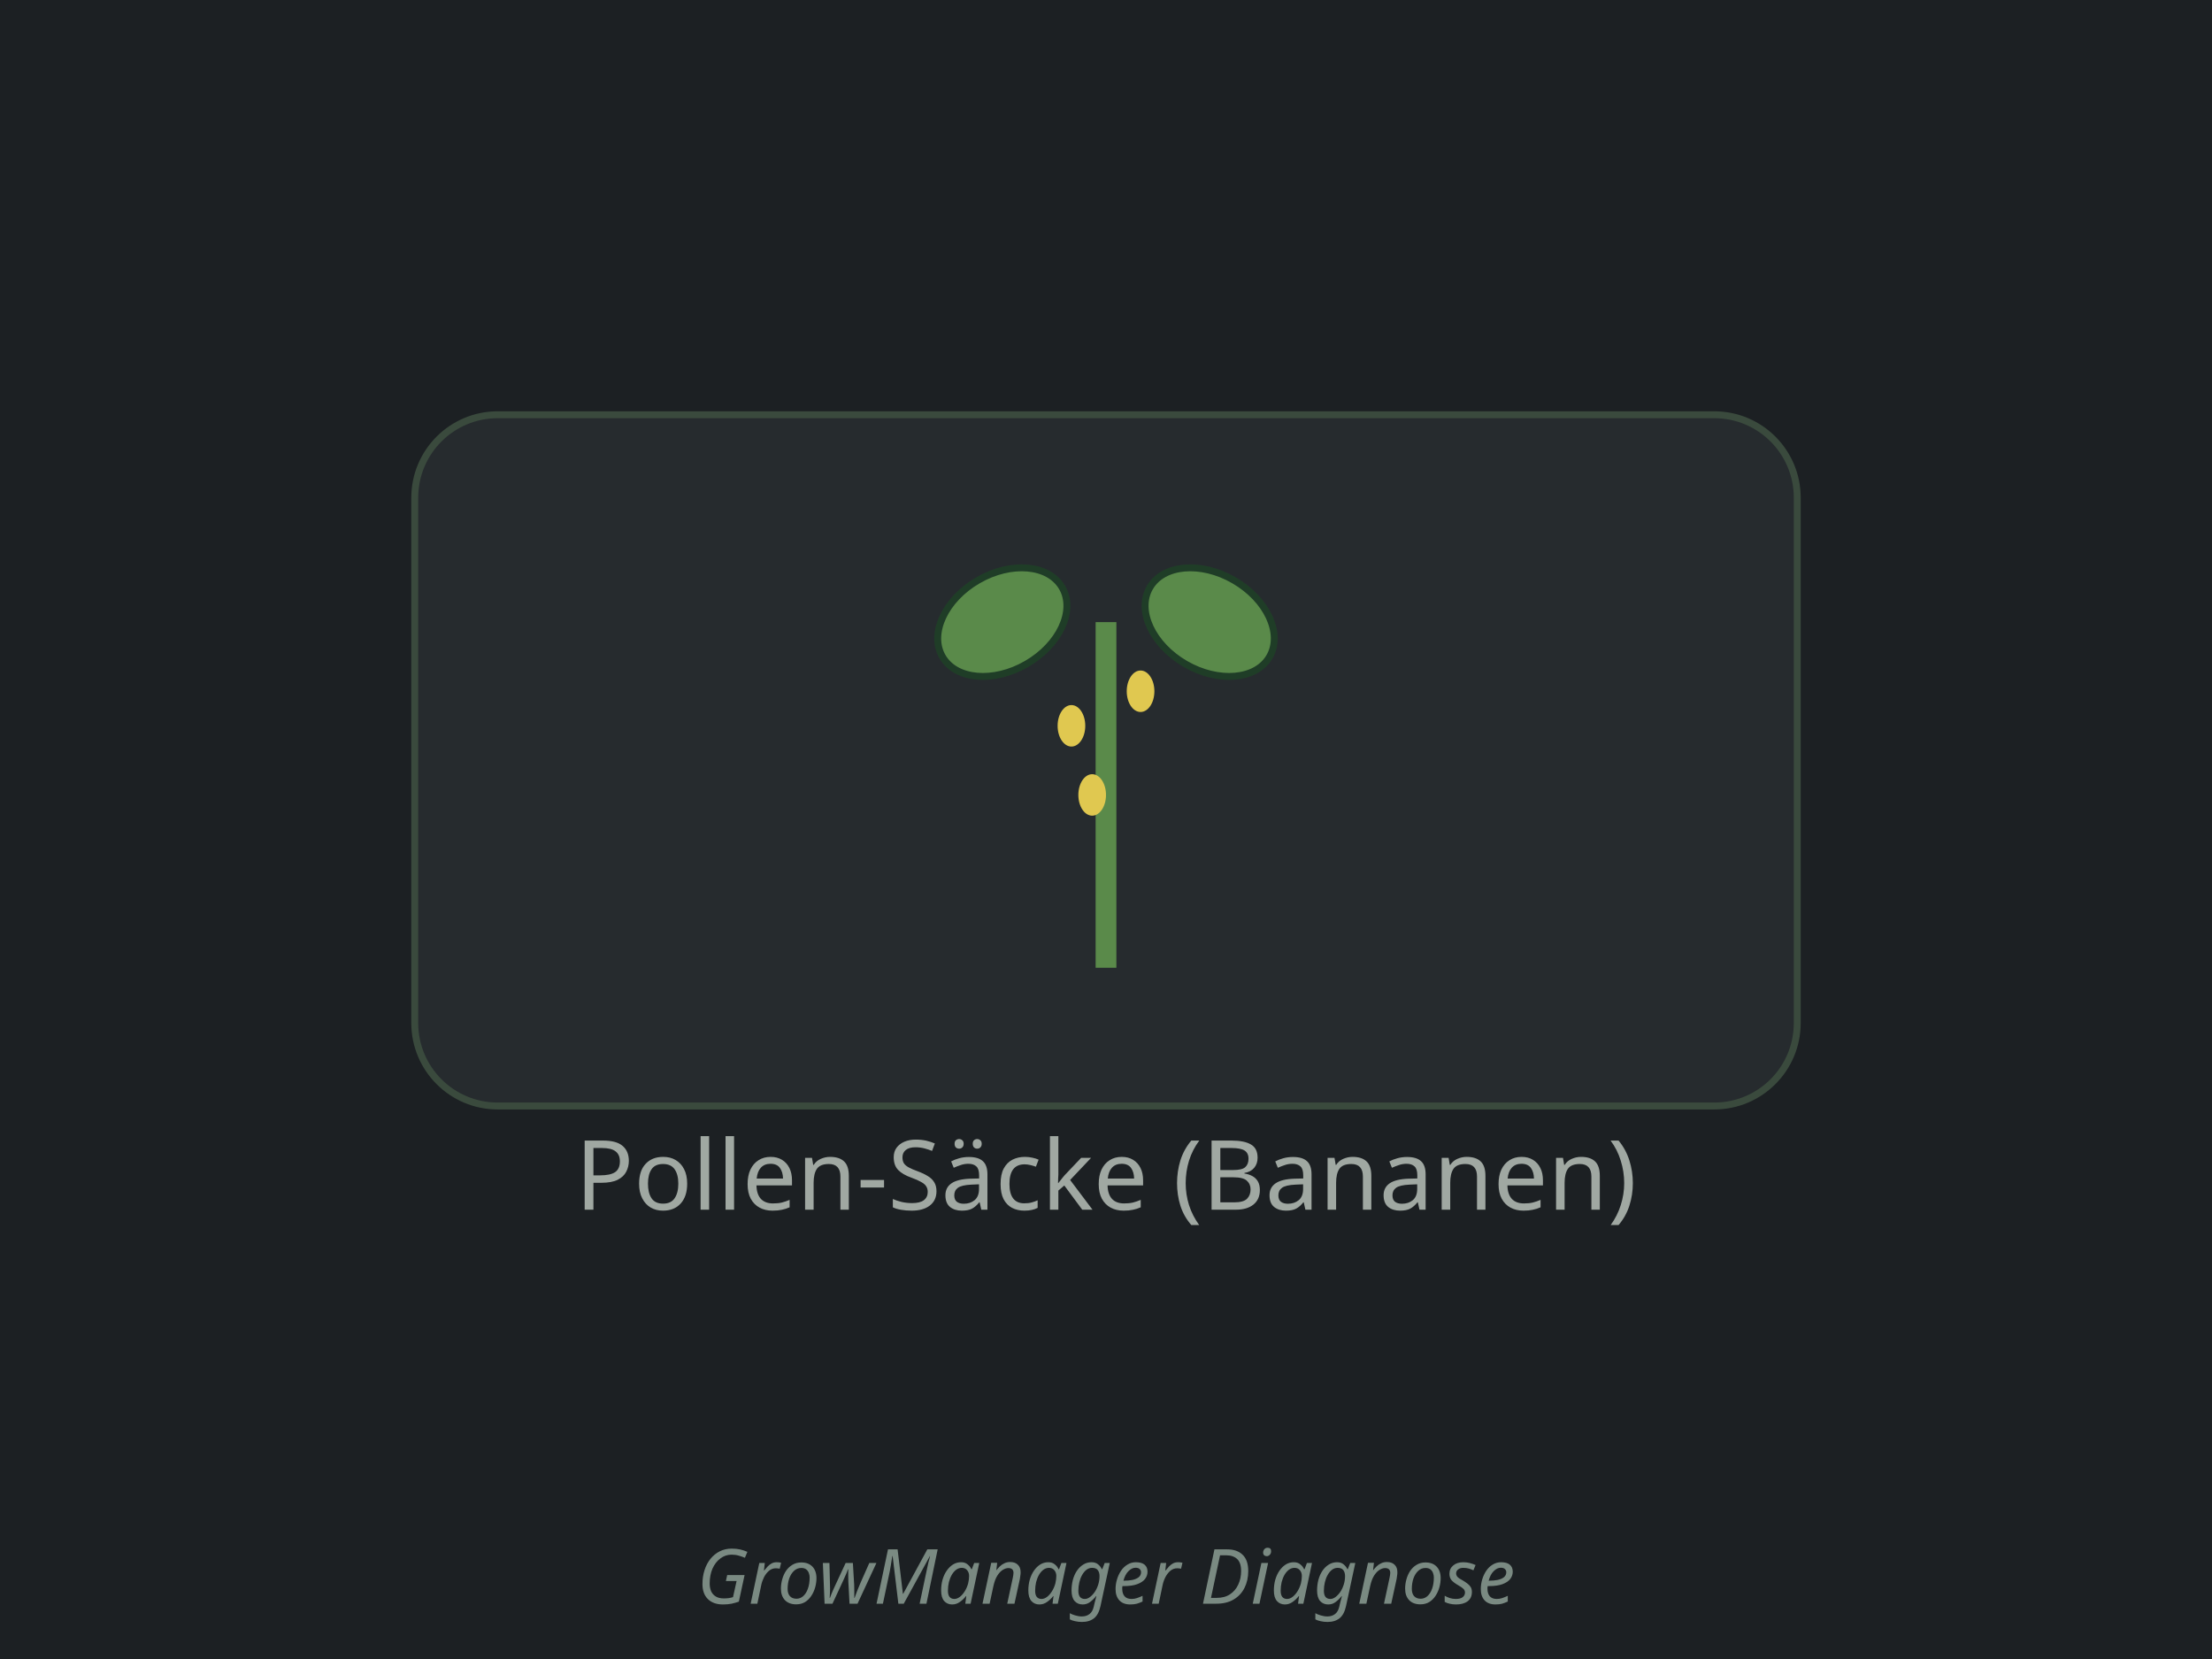
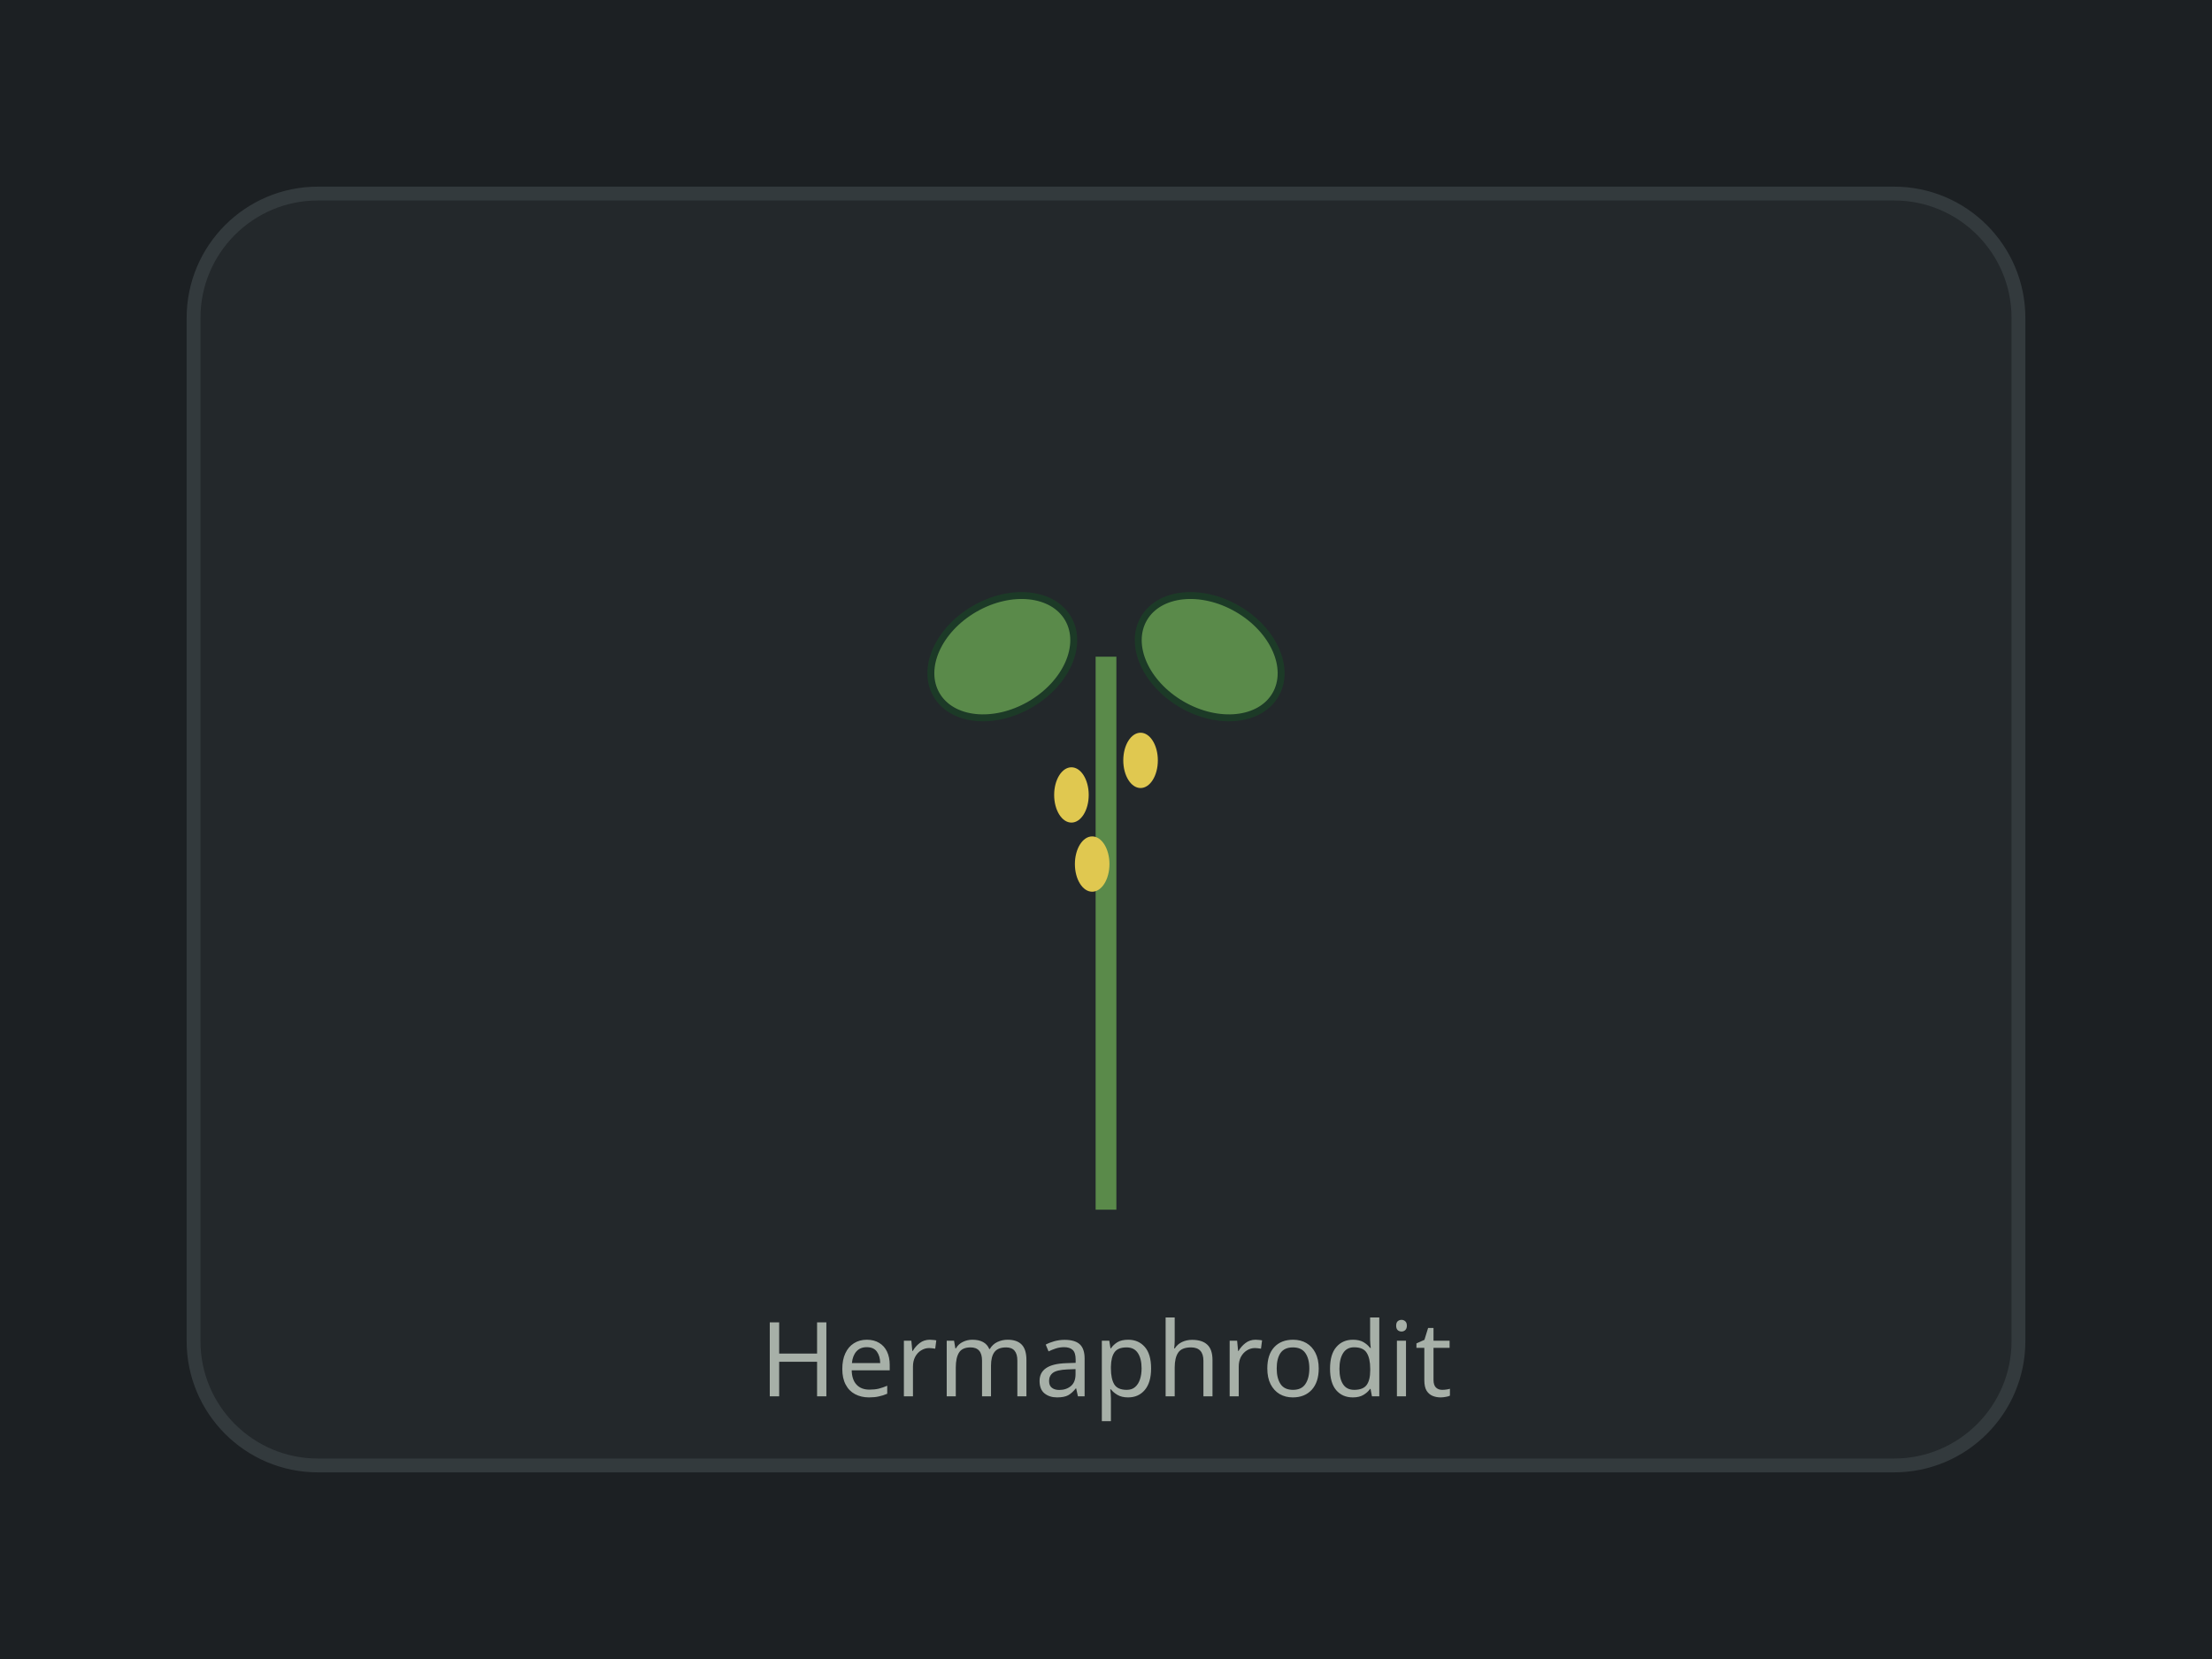
<svg xmlns="http://www.w3.org/2000/svg" viewBox="0 0 320 240" width="320" height="240">
  <rect width="320" height="240" fill="#1c2023" />
-   <rect x="60" y="60" width="200" height="100" rx="12" fill="#262b2e" stroke="#3a4a3d" />
-   <line x1="160" y1="140" x2="160" y2="90" stroke="#5a8a4a" stroke-width="3" />
-   <ellipse cx="145" cy="90" rx="10" ry="7" fill="#5a8a4a" stroke="#1f3d27" stroke-width="1" transform="rotate(-30 145 90)" />
-   <ellipse cx="175" cy="90" rx="10" ry="7" fill="#5a8a4a" stroke="#1f3d27" stroke-width="1" transform="rotate(30 175 90)" />
-   <ellipse cx="155" cy="105" rx="2" ry="3" fill="#e0c850" />
-   <ellipse cx="165" cy="100" rx="2" ry="3" fill="#e0c850" />
-   <ellipse cx="158" cy="115" rx="2" ry="3" fill="#e0c850" />
-   <text x="160" y="175" text-anchor="middle" fill="#a0a8a2" font-size="14" font-family="sans-serif">Pollen-Säcke (Bananen)</text>
-   <text x="160" y="232" text-anchor="middle" fill="#7a8a82" font-size="11" font-family="sans-serif" font-style="italic">GrowManager Diagnose</text>
+   <rect x="28" y="28" width="264" height="184" rx="18" fill="#23282b" stroke="#333a3d" stroke-width="2" />
+   <g transform="translate(160,120)">
+     <line x1="0" y1="55" x2="0" y2="-25" stroke="#5a8a4a" stroke-width="3" />
+     <ellipse cx="-15" cy="-25" rx="11" ry="8" fill="#5a8a4a" stroke="#1c3a27" stroke-width="1" transform="rotate(-30 -15 -25)" />
+     <ellipse cx="15" cy="-25" rx="11" ry="8" fill="#5a8a4a" stroke="#1c3a27" stroke-width="1" transform="rotate(30 15 -25)" />
+     <ellipse cx="-5" cy="-5" rx="2.5" ry="4" fill="#e0c850" />
+     <ellipse cx="5" cy="-10" rx="2.5" ry="4" fill="#e0c850" />
+     <ellipse cx="-2" cy="5" rx="2.5" ry="4" fill="#e0c850" />
+     <text x="0" y="82" text-anchor="middle" fill="#a7b0a8" font-size="15" font-family="sans-serif">Hermaphrodit</text>
+   </g>
</svg>
